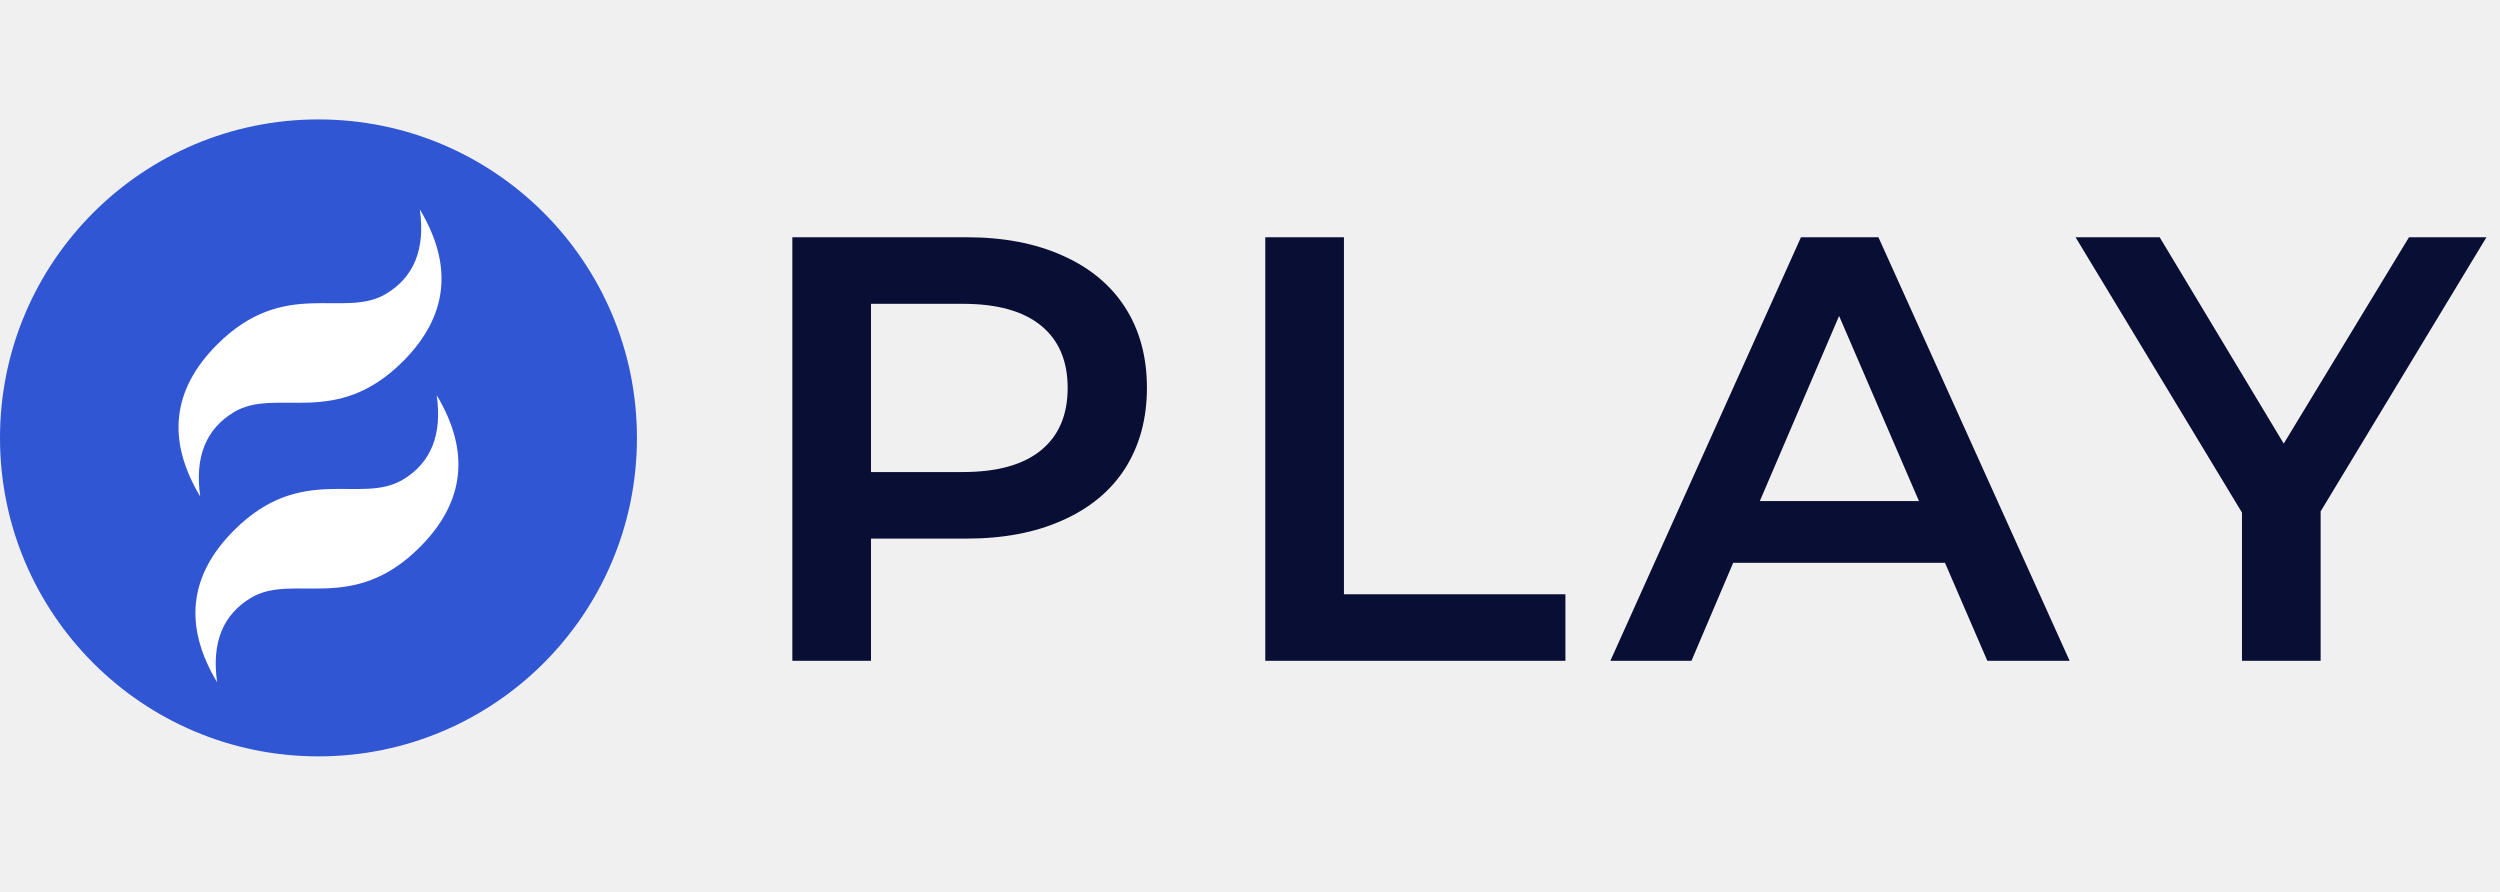
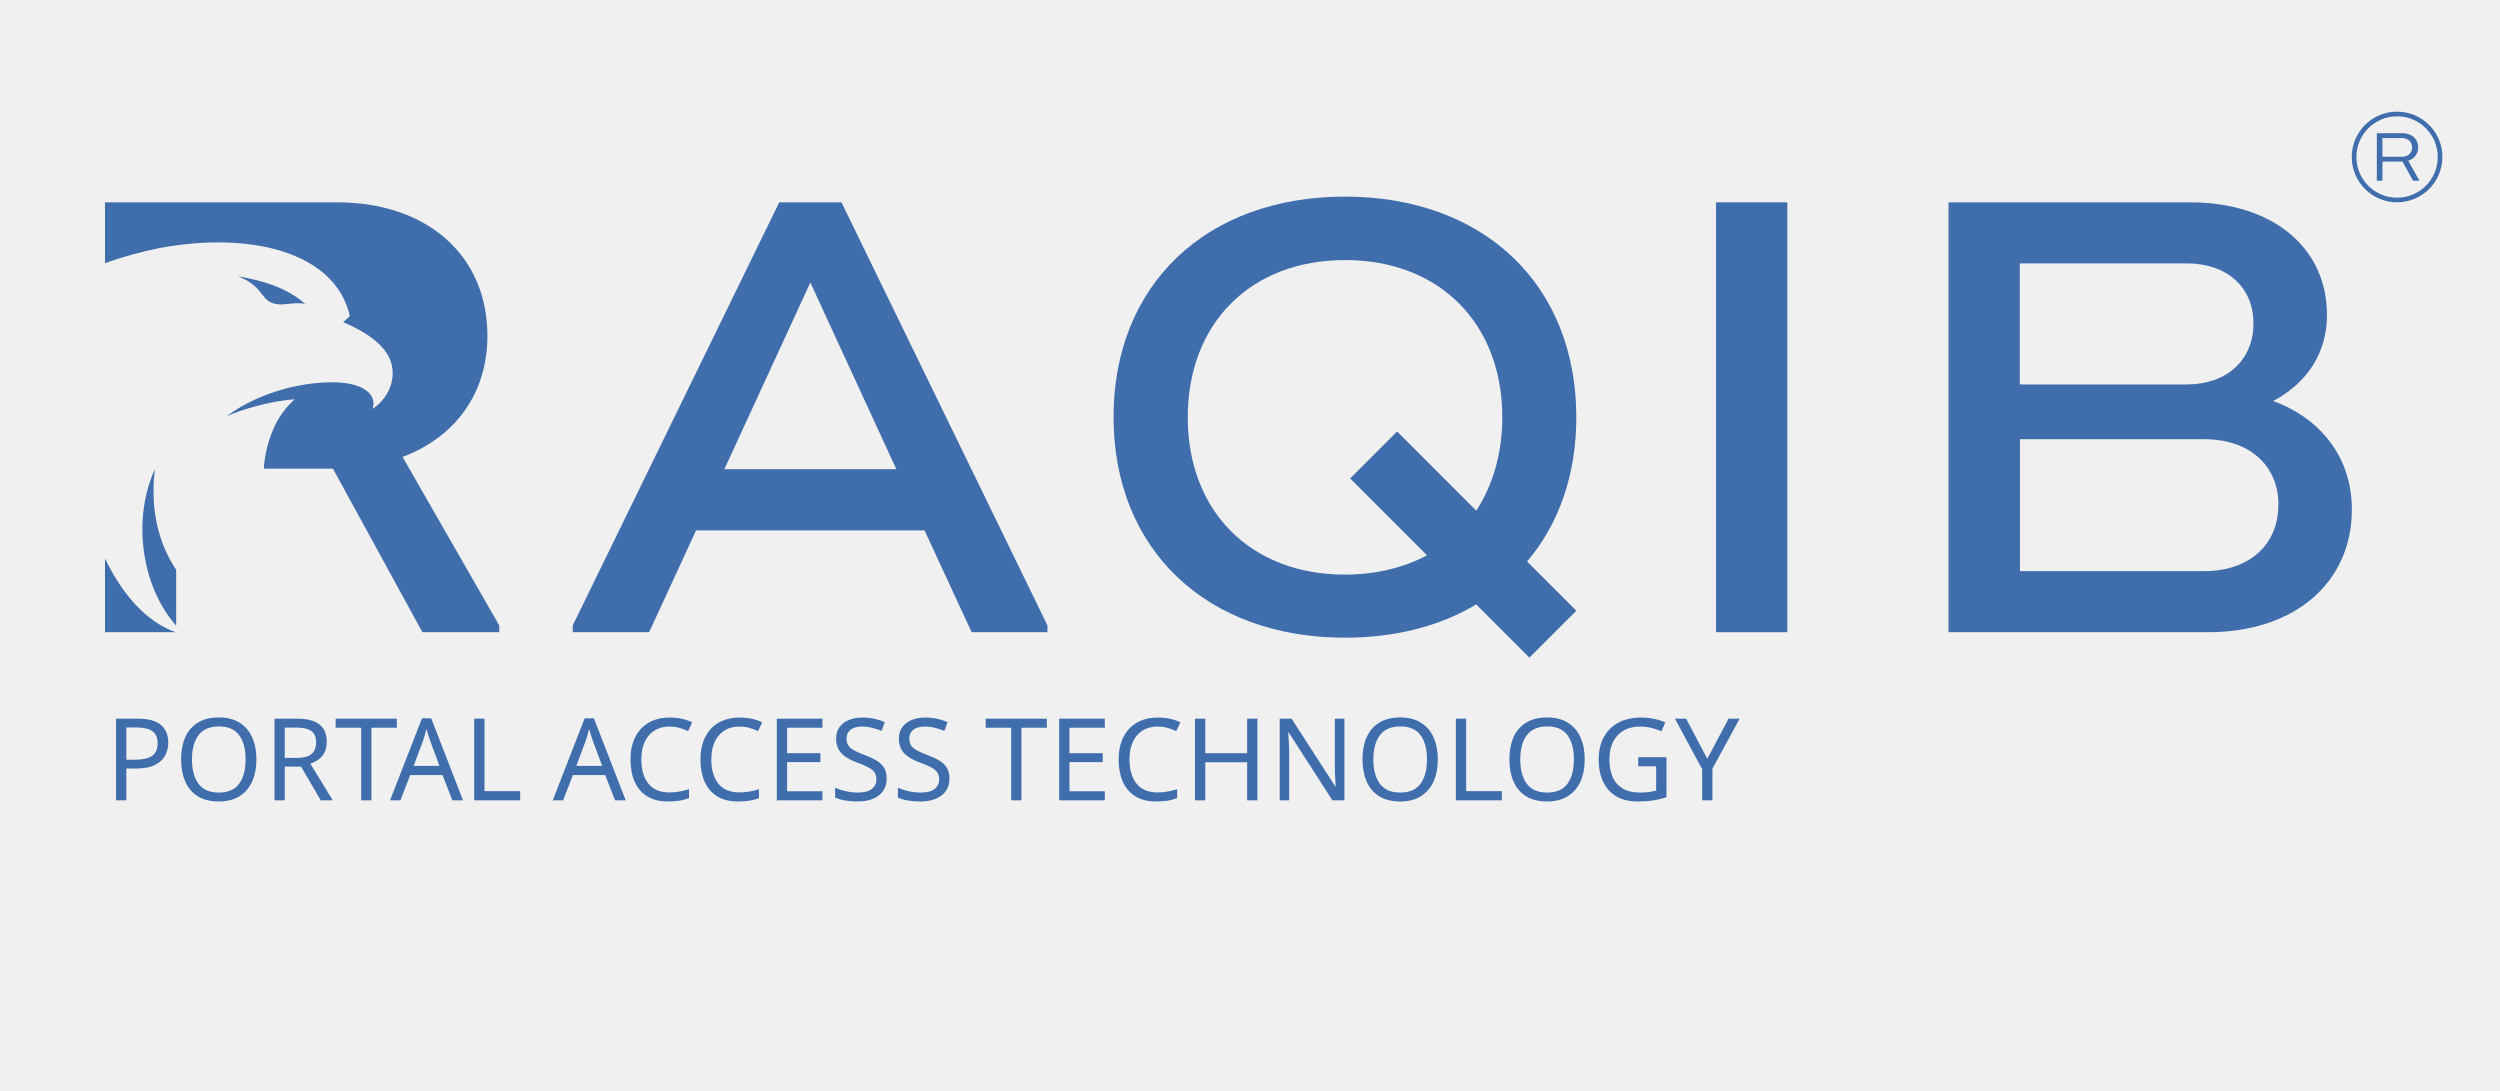
- <svg xmlns="http://www.w3.org/2000/svg" fill="none" height="56" viewBox="0 0 157 56" width="157">
-   <path d="m60.703 14.9c2.305 0 4.307.38 6.004 1.14 1.723.76 3.04 1.849 3.952 3.268s1.368 3.103 1.368 5.054c0 1.925-.456 3.61-1.368 5.054-.912 1.419-2.229 2.508-3.952 3.268-1.697.76-3.699 1.14-6.004 1.14h-6.004v7.676h-4.94v-26.6zm-.228 14.744c2.153 0 3.787-.456 4.902-1.368s1.672-2.217 1.672-3.914-.557-3.002-1.672-3.914-2.749-1.368-4.902-1.368h-5.776v10.564zm18.985-14.744h4.94v22.42h13.908v4.18h-18.848zm42.685 20.444h-13.3l-2.622 6.156h-5.092l11.97-26.6h4.864l12.008 26.6h-5.168zm-1.634-3.876-5.016-11.628-4.978 11.628zm25.225.646v9.386h-4.94v-9.31l-10.45-17.29h5.282l7.79 12.958 7.866-12.958h4.864z" fill="#090e34" />
-   <path d="m20 47.5c11.046 0 20-8.954 20-20s-8.954-20-20-20-20 8.954-20 20 8.954 20 20 20z" fill="#3056d3" />
-   <path clip-rule="evenodd" d="m12.575 31.182c-2.121-3.535-1.768-6.718 1.061-9.546 4.243-4.243 7.955-1.591 10.607-3.182 1.768-1.061 2.475-2.828 2.121-5.303 2.121 3.535 1.768 6.718-1.061 9.546-4.243 4.243-7.955 1.591-10.607 3.182-1.768 1.061-2.475 2.828-2.121 5.303zm1.061 11.667c-2.121-3.535-1.768-6.718 1.061-9.546 4.243-4.243 7.955-1.591 10.607-3.182 1.768-1.061 2.475-2.828 2.121-5.303 2.121 3.535 1.768 6.718-1.061 9.546-4.243 4.243-7.955 1.591-10.607 3.182-1.768 1.061-2.475 2.828-2.121 5.303z" fill="#fff" fill-rule="evenodd" />
+ <svg xmlns="http://www.w3.org/2000/svg" id="Layer_1" data-name="Layer 1" viewBox="0 0 976.18 425.84">
+   <defs>
+     <style>.cls-1,.cls-2{fill:#406ead;}.cls-2{font-size:44.64px;font-family:BwAletaNo20-Regular, "Bw Aleta No 20";}</style>
+   </defs>
+   <path class="cls-1" d="M68.57,246.86H41V218.1C47.85,232.19,57.1,242.78,68.57,246.86Z" />
+   <path class="cls-1" d="M68.8,222.48v21.83c-13.82-15.6-17.13-42-8.32-61.07C58.57,198.71,61.85,212.18,68.8,222.48Z" />
+   <path class="cls-1" d="M92.92,107.88c9.45,1.67,18.85,4.27,26.24,10.77-4.46-.85-7.58.69-11.22.08C101.37,117.63,103.58,112.08,92.92,107.88Z" />
+   <path class="cls-1" d="M194.94,244.22v2.64h-30L130,183H103a48.22,48.22,0,0,1,3.62-15.26,33.58,33.58,0,0,1,8.45-11.83c-1.78.13-3.56.32-5.27.61-.82.1-1.62.23-2.42.39-2.95.54-5.72,1.21-8.2,1.9l-1.86.54a80.31,80.31,0,0,0-8.86,3.17c14.21-10.42,31.64-13.55,42.71-13.22,9.27.26,16.23,3.81,14.37,10.34,7.15-4.92,9.38-13.11,6.69-19.42-2.82-6.65-11-11.38-18.24-14.41l2.62-2.38c-5.7-25.14-38.94-33.2-74.46-26.55A162.93,162.93,0,0,0,41,102.72V79h90.56c35.34,0,58.76,20.78,58.76,52.14,0,22.53-12.59,39.54-33.13,47.28Z" />
+   <path class="cls-1" d="M409,244.21v2.65h-29.6L361,207.1H271.8l-18.34,39.76H223.64v-2.65L304.27,79h24.3Zm-59-61-33.58-72.89-33.58,72.89Z" />
+   <path class="cls-1" d="M596.29,219.25l19.22,19.22L597.18,256.8,576.41,236c-13.92,8.39-31.37,13-51.25,13-54.12,0-90.35-34.46-90.35-86.15S471,76.77,525.16,76.77c54.34,0,90.35,34.46,90.35,86.15C615.51,185.45,608.66,204.67,596.29,219.25Zm-39.1-2.43-30-30,18.34-18.34,30.92,30.93c6.41-9.94,10.16-22.31,10.16-36.45,0-36.67-24.52-61.41-61.41-61.41s-61.41,24.74-61.41,61.41,24.52,61.41,61.41,61.41C537.31,224.33,548.14,221.68,557.19,216.82Z" />
+   <path class="cls-1" d="M670.06,79h27.83V246.86H670.06Z" />
+   <path class="cls-1" d="M918.34,198.93c0,28.72-22.53,47.93-56.11,47.93H760.84V79h94.32c32,0,53.46,17.45,53.46,44,0,14.8-7.73,26.51-21,33.58C906.63,163.58,918.34,179.05,918.34,198.93ZM788.67,150.11h65.17c15.68,0,26.07-9.5,26.07-23.86,0-14.14-10.39-23.41-26.07-23.41H788.67Zm101,47c0-15.46-11.48-25.62-28.93-25.62h-72V223h72C878.14,223,889.62,212.84,889.62,197.16Z" />
+   <text class="cls-2" transform="translate(40.98 312.5)">PORTAL ACCESS TECHNOLOGY</text>
+   <path class="cls-1" d="M944.61,70.34v.22h-2.39l-4.1-7.45h-7.84v7.45h-2.2V52H938c3.73,0,6.22,2.22,6.22,5.56a5.26,5.26,0,0,1-3.88,5.2Zm-14.33-9.13h7.57c2.41,0,4-1.46,4-3.64s-1.63-3.66-4-3.66h-7.57Z" />
+   <path class="cls-1" d="M936,79a17.7,17.7,0,1,1,17.69-17.7A17.72,17.72,0,0,1,936,79Zm0-33.57a15.88,15.88,0,1,0,15.87,15.87A15.89,15.89,0,0,0,936,45.41Z" />
</svg>
